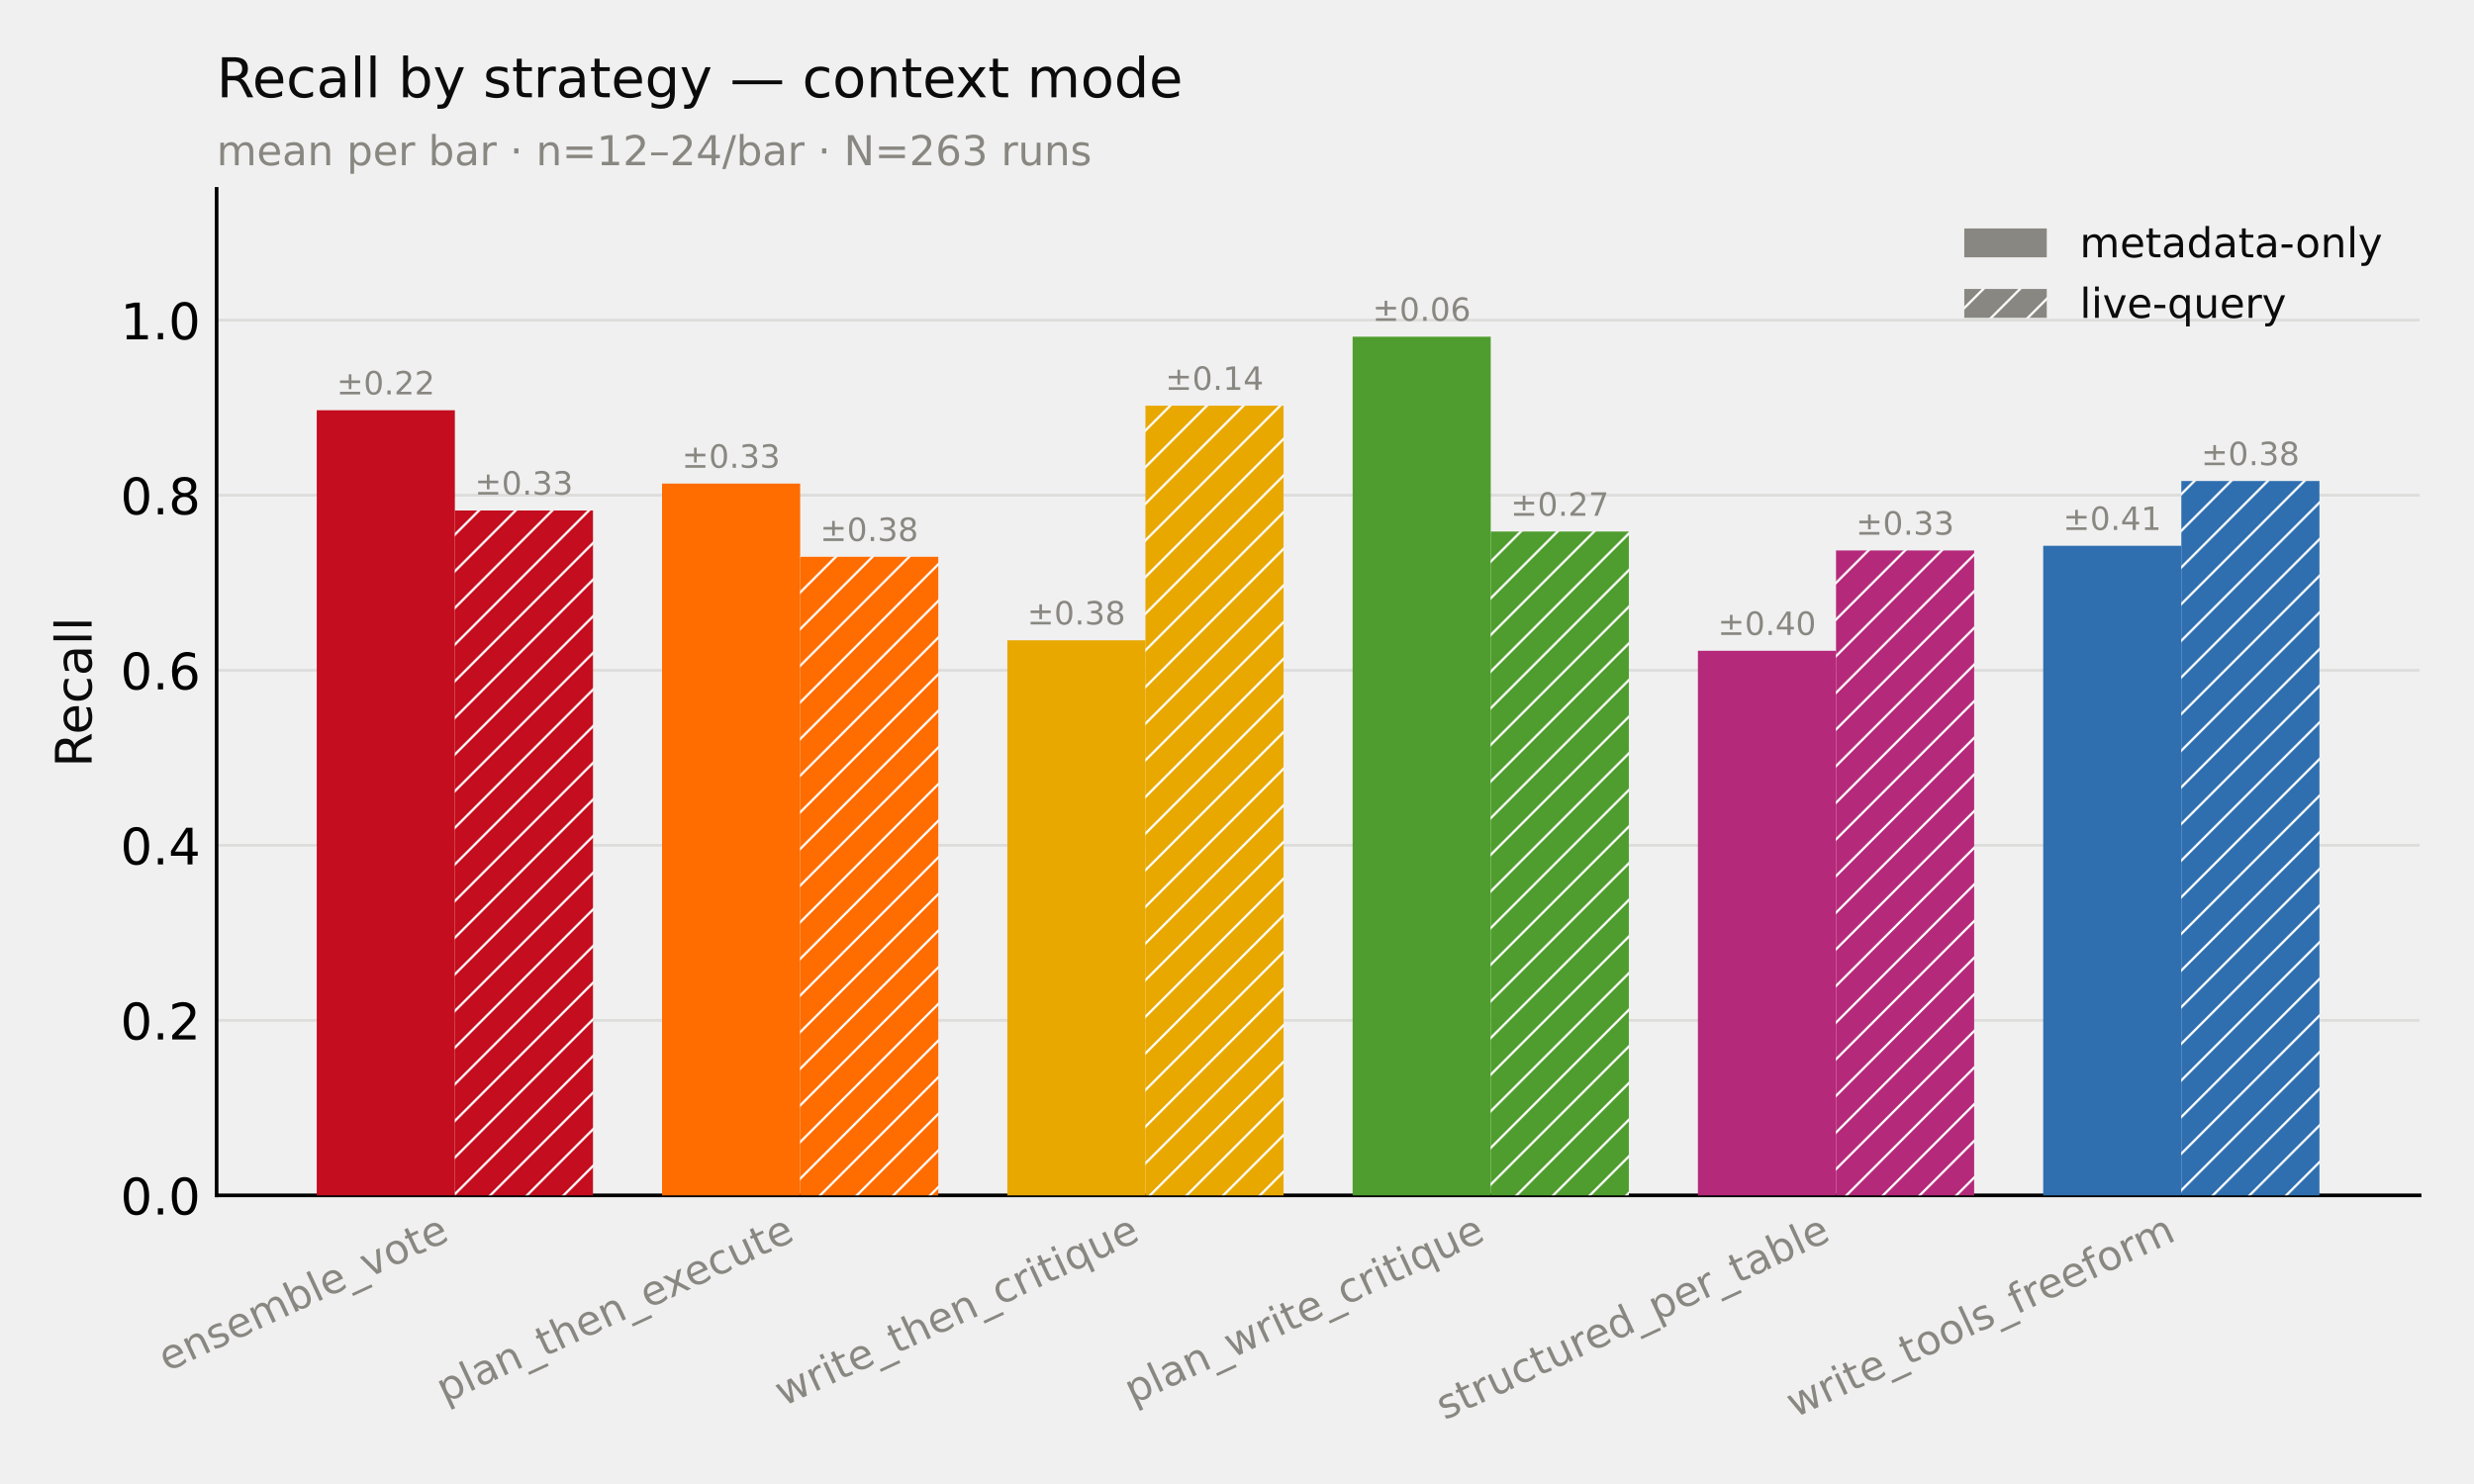
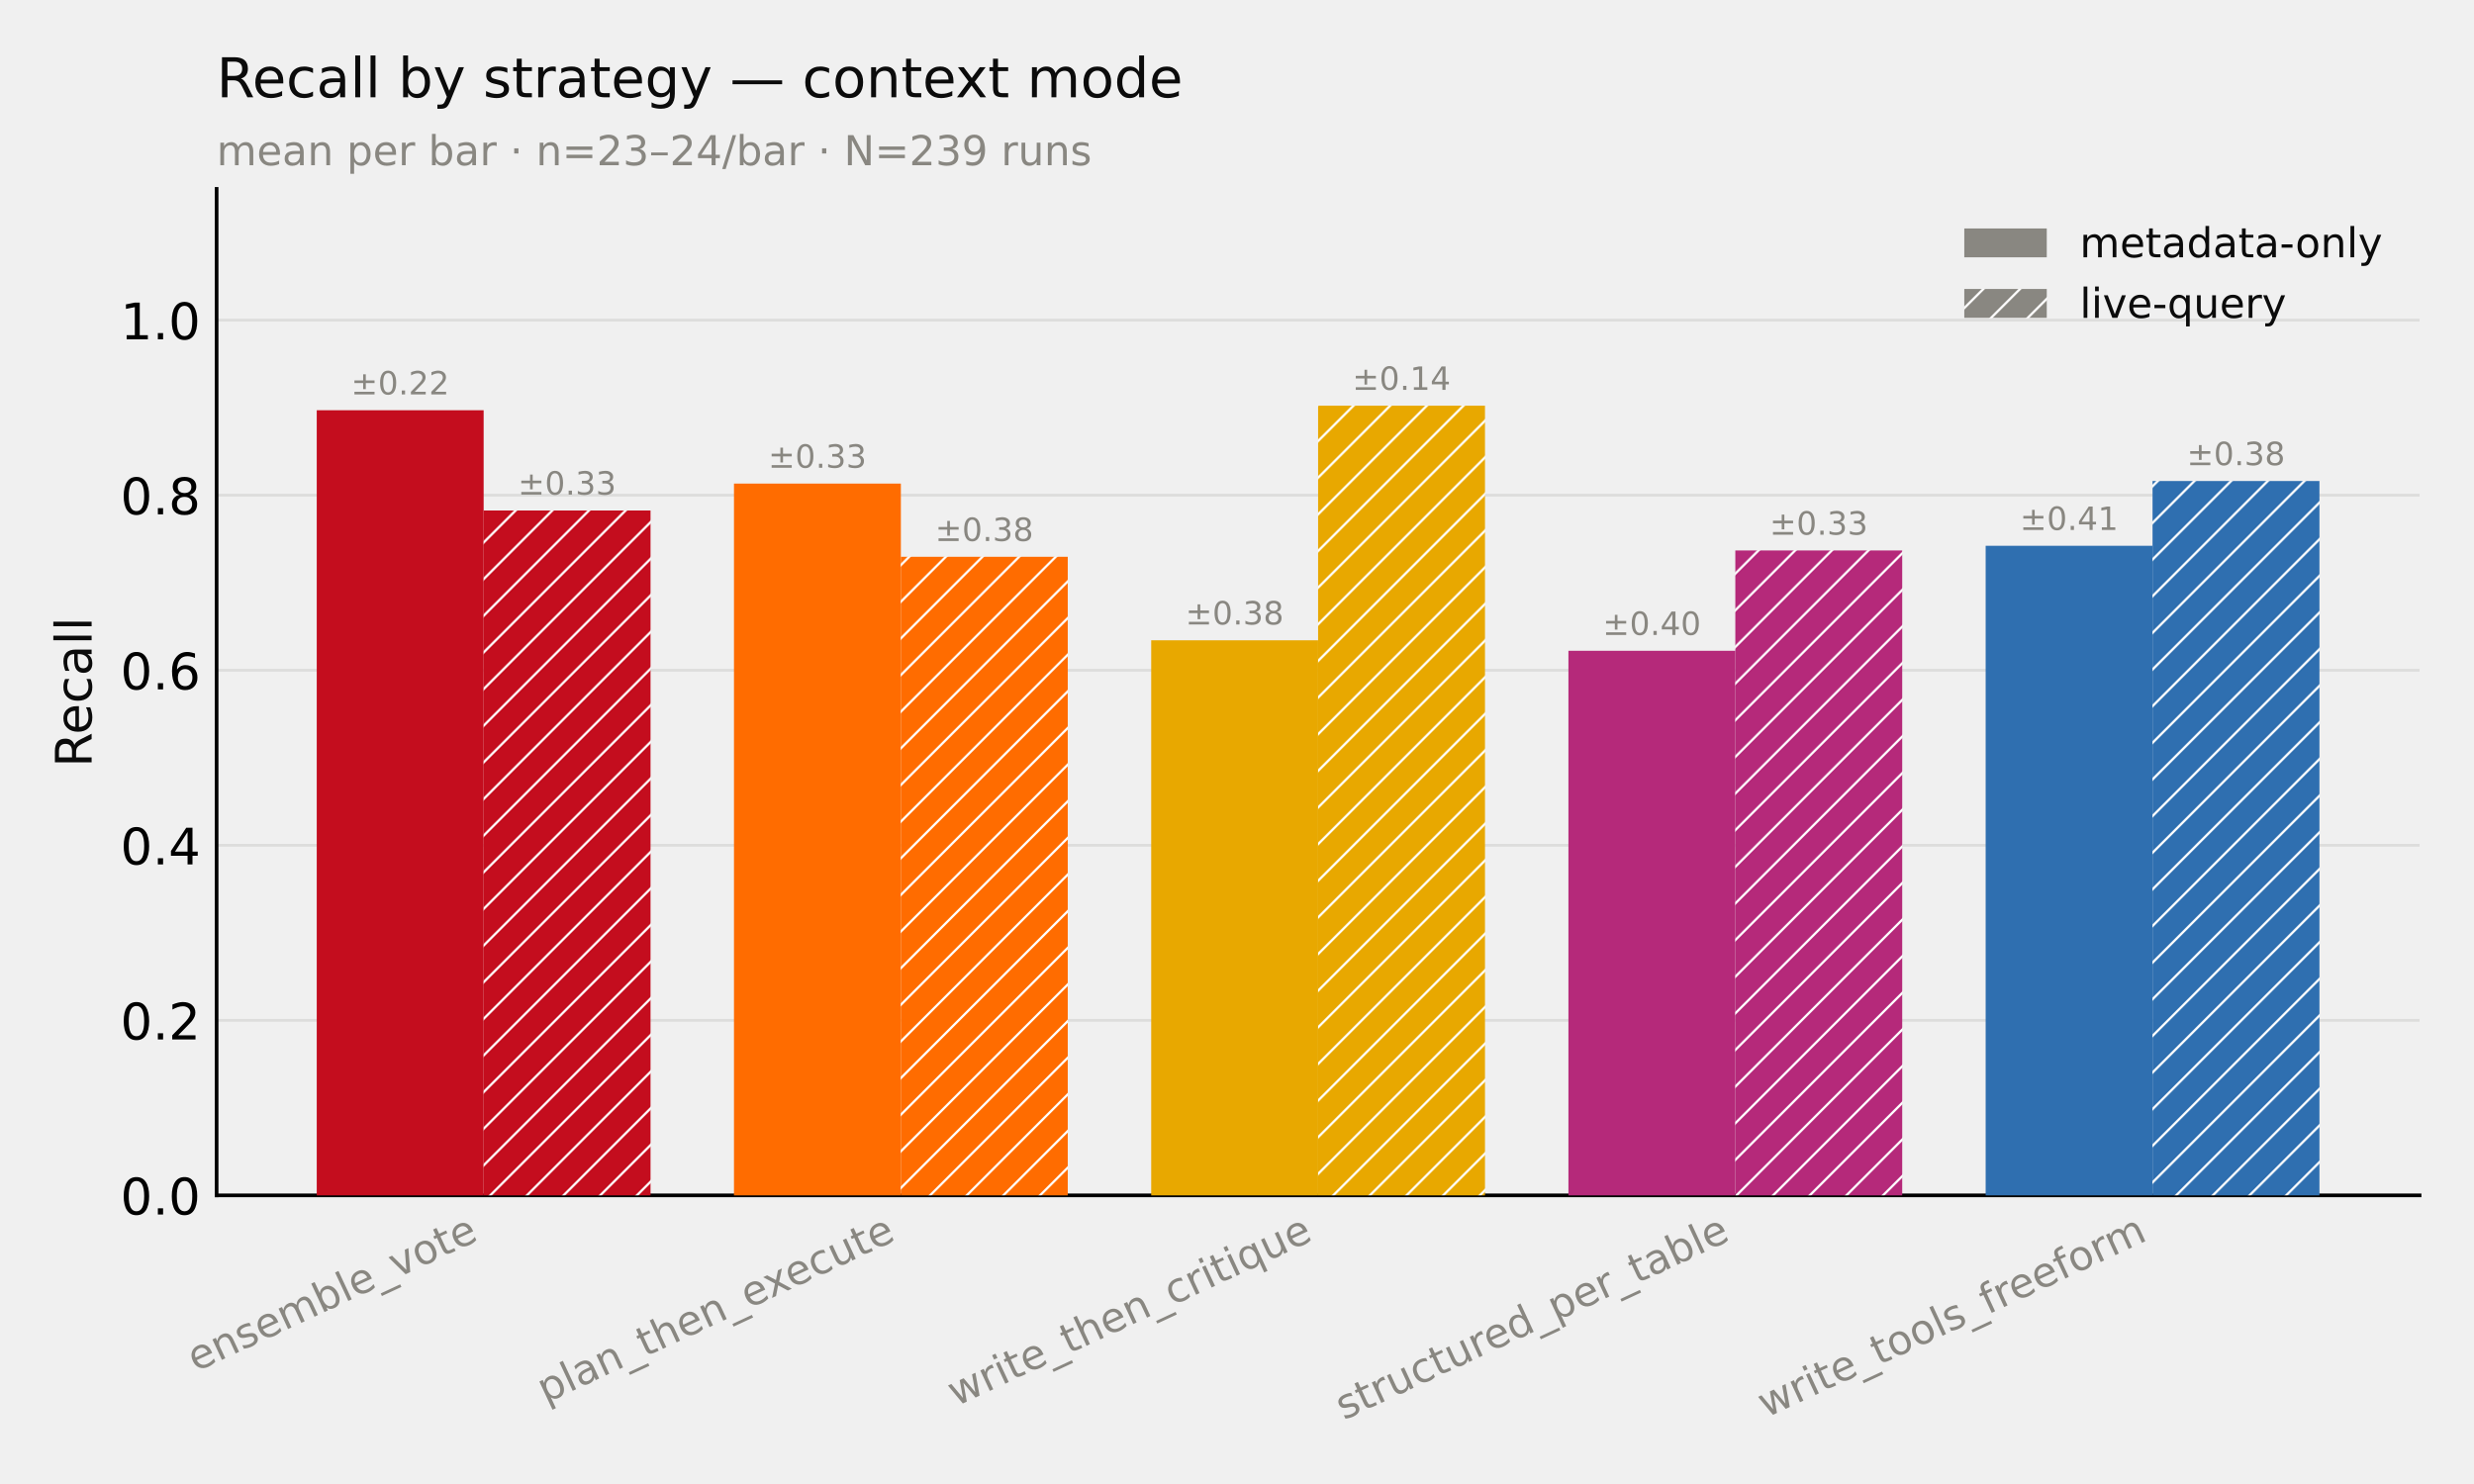
<svg xmlns="http://www.w3.org/2000/svg" width="540pt" height="324pt" viewBox="0 0 540 324" version="1.1">
  <defs>
    <style type="text/css">*{stroke-linejoin: round; stroke-linecap: butt}</style>
  </defs>
  <g id="figure_1">
    <g id="patch_1">
      <path d="M 0 324  L 540 324  L 540 0  L 0 0  L 0 324  z " style="fill: none" />
    </g>
    <g id="axes_1">
      <g id="patch_2">
        <path d="M 47.28 260.982  L 528.12 260.982  L 528.12 41.24  L 47.28 41.24  L 47.28 260.982  z " style="fill: none" />
      </g>
      <g id="matplotlib.axis_1">
        <g id="xtick_1">
          <g id="line2d_1" />
          <g id="text_1">
-             <text style="font-size: 9px; font-family: 'DejaVu Sans', 'Bitstream Vera Sans', 'Computer Modern Sans Serif', 'Lucida Grande', 'Verdana', 'Geneva', 'Lucid', 'Arial', 'Helvetica', 'Avant Garde', sans-serif; fill: #898781" transform="translate(36.40756 299.5812) rotate(-25)">ensemble_vote</text>
+             <text style="font-size: 9px; font-family: 'DejaVu Sans', 'Bitstream Vera Sans', 'Computer Modern Sans Serif', 'Lucida Grande', 'Verdana', 'Geneva', 'Lucid', 'Arial', 'Helvetica', 'Avant Garde', sans-serif; fill: #898781" transform="translate(42.68812 299.5812) rotate(-25)">ensemble_vote</text>
          </g>
        </g>
        <g id="xtick_2">
          <g id="line2d_2" />
          <g id="text_2">
-             <text style="font-size: 9px; font-family: 'DejaVu Sans', 'Bitstream Vera Sans', 'Computer Modern Sans Serif', 'Lucida Grande', 'Verdana', 'Geneva', 'Lucid', 'Arial', 'Helvetica', 'Avant Garde', sans-serif; fill: #898781" transform="translate(97.08959 306.4289) rotate(-25)">plan_then_execute</text>
+             <text style="font-size: 9px; font-family: 'DejaVu Sans', 'Bitstream Vera Sans', 'Computer Modern Sans Serif', 'Lucida Grande', 'Verdana', 'Geneva', 'Lucid', 'Arial', 'Helvetica', 'Avant Garde', sans-serif; fill: #898781" transform="translate(119.0716 306.4289) rotate(-25)">plan_then_execute</text>
          </g>
        </g>
        <g id="xtick_3">
          <g id="line2d_3" />
          <g id="text_3">
-             <text style="font-size: 9px; font-family: 'DejaVu Sans', 'Bitstream Vera Sans', 'Computer Modern Sans Serif', 'Lucida Grande', 'Verdana', 'Geneva', 'Lucid', 'Arial', 'Helvetica', 'Avant Garde', sans-serif; fill: #898781" transform="translate(170.9665 307.1236) rotate(-25)">write_then_critique</text>
+             <text style="font-size: 9px; font-family: 'DejaVu Sans', 'Bitstream Vera Sans', 'Computer Modern Sans Serif', 'Lucida Grande', 'Verdana', 'Geneva', 'Lucid', 'Arial', 'Helvetica', 'Avant Garde', sans-serif; fill: #898781" transform="translate(208.6499 307.1236) rotate(-25)">write_then_critique</text>
          </g>
        </g>
        <g id="xtick_4">
          <g id="line2d_4" />
          <g id="text_4">
-             <text style="font-size: 9px; font-family: 'DejaVu Sans', 'Bitstream Vera Sans', 'Computer Modern Sans Serif', 'Lucida Grande', 'Verdana', 'Geneva', 'Lucid', 'Arial', 'Helvetica', 'Avant Garde', sans-serif; fill: #898781" transform="translate(247.2764 306.6838) rotate(-25)">plan_write_critique</text>
+             <text style="font-size: 9px; font-family: 'DejaVu Sans', 'Bitstream Vera Sans', 'Computer Modern Sans Serif', 'Lucida Grande', 'Verdana', 'Geneva', 'Lucid', 'Arial', 'Helvetica', 'Avant Garde', sans-serif; fill: #898781" transform="translate(293.3163 310.1088) rotate(-25)">structured_per_table</text>
          </g>
        </g>
        <g id="xtick_5">
          <g id="line2d_5" />
          <g id="text_5">
-             <text style="font-size: 9px; font-family: 'DejaVu Sans', 'Bitstream Vera Sans', 'Computer Modern Sans Serif', 'Lucida Grande', 'Verdana', 'Geneva', 'Lucid', 'Arial', 'Helvetica', 'Avant Garde', sans-serif; fill: #898781" transform="translate(315.2982 310.1088) rotate(-25)">structured_per_table</text>
-           </g>
-         </g>
-         <g id="xtick_6">
-           <g id="line2d_6" />
-           <g id="text_6">
-             <text style="font-size: 9px; font-family: 'DejaVu Sans', 'Bitstream Vera Sans', 'Computer Modern Sans Serif', 'Lucida Grande', 'Verdana', 'Geneva', 'Lucid', 'Arial', 'Helvetica', 'Avant Garde', sans-serif; fill: #898781" transform="translate(391.7649 309.5959) rotate(-25)">write_tools_freeform</text>
+             <text style="font-size: 9px; font-family: 'DejaVu Sans', 'Bitstream Vera Sans', 'Computer Modern Sans Serif', 'Lucida Grande', 'Verdana', 'Geneva', 'Lucid', 'Arial', 'Helvetica', 'Avant Garde', sans-serif; fill: #898781" transform="translate(385.4843 309.5959) rotate(-25)">write_tools_freeform</text>
          </g>
        </g>
      </g>
      <g id="matplotlib.axis_2">
        <g id="ytick_1">
-           <g id="line2d_7">
+           <g id="line2d_6">
            <path d="M 47.28 260.982  L 528.12 260.982  " clip-path="url(#pf2c63553e9)" style="fill: none; stroke: #898781; stroke-opacity: 0.18; stroke-width: 0.6; stroke-linecap: square" />
          </g>
-           <g id="line2d_8" />
+           <g id="line2d_7" />
+           <g id="text_6">
+             <text style="font-size: 11px; font-family: 'DejaVu Sans', 'Bitstream Vera Sans', 'Computer Modern Sans Serif', 'Lucida Grande', 'Verdana', 'Geneva', 'Lucid', 'Arial', 'Helvetica', 'Avant Garde', sans-serif; text-anchor: end" x="43.78" y="265.161" transform="rotate(-0 43.78 265.1614)">0.0</text>
+           </g>
+         </g>
+         <g id="ytick_2">
+           <g id="line2d_8">
+             <path d="M 47.28 222.766  L 528.12 222.766  " clip-path="url(#pf2c63553e9)" style="fill: none; stroke: #898781; stroke-opacity: 0.18; stroke-width: 0.6; stroke-linecap: square" />
+           </g>
+           <g id="line2d_9" />
          <g id="text_7">
-             <text style="font-size: 11px; font-family: 'DejaVu Sans', 'Bitstream Vera Sans', 'Computer Modern Sans Serif', 'Lucida Grande', 'Verdana', 'Geneva', 'Lucid', 'Arial', 'Helvetica', 'Avant Garde', sans-serif; text-anchor: end" x="43.78" y="265.161" transform="rotate(-0 43.78 265.1614)">0.0</text>
-           </g>
-         </g>
-         <g id="ytick_2">
-           <g id="line2d_9">
-             <path d="M 47.28 222.766  L 528.12 222.766  " clip-path="url(#pf2c63553e9)" style="fill: none; stroke: #898781; stroke-opacity: 0.18; stroke-width: 0.6; stroke-linecap: square" />
-           </g>
-           <g id="line2d_10" />
+             <text style="font-size: 11px; font-family: 'DejaVu Sans', 'Bitstream Vera Sans', 'Computer Modern Sans Serif', 'Lucida Grande', 'Verdana', 'Geneva', 'Lucid', 'Arial', 'Helvetica', 'Avant Garde', sans-serif; text-anchor: end" x="43.78" y="226.945" transform="rotate(-0 43.78 226.9453)">0.2</text>
+           </g>
+         </g>
+         <g id="ytick_3">
+           <g id="line2d_10">
+             <path d="M 47.28 184.55  L 528.12 184.55  " clip-path="url(#pf2c63553e9)" style="fill: none; stroke: #898781; stroke-opacity: 0.18; stroke-width: 0.6; stroke-linecap: square" />
+           </g>
+           <g id="line2d_11" />
          <g id="text_8">
-             <text style="font-size: 11px; font-family: 'DejaVu Sans', 'Bitstream Vera Sans', 'Computer Modern Sans Serif', 'Lucida Grande', 'Verdana', 'Geneva', 'Lucid', 'Arial', 'Helvetica', 'Avant Garde', sans-serif; text-anchor: end" x="43.78" y="226.945" transform="rotate(-0 43.78 226.9453)">0.2</text>
-           </g>
-         </g>
-         <g id="ytick_3">
-           <g id="line2d_11">
-             <path d="M 47.28 184.55  L 528.12 184.55  " clip-path="url(#pf2c63553e9)" style="fill: none; stroke: #898781; stroke-opacity: 0.18; stroke-width: 0.6; stroke-linecap: square" />
-           </g>
-           <g id="line2d_12" />
+             <text style="font-size: 11px; font-family: 'DejaVu Sans', 'Bitstream Vera Sans', 'Computer Modern Sans Serif', 'Lucida Grande', 'Verdana', 'Geneva', 'Lucid', 'Arial', 'Helvetica', 'Avant Garde', sans-serif; text-anchor: end" x="43.78" y="188.729" transform="rotate(-0 43.78 188.7293)">0.4</text>
+           </g>
+         </g>
+         <g id="ytick_4">
+           <g id="line2d_12">
+             <path d="M 47.28 146.334  L 528.12 146.334  " clip-path="url(#pf2c63553e9)" style="fill: none; stroke: #898781; stroke-opacity: 0.18; stroke-width: 0.6; stroke-linecap: square" />
+           </g>
+           <g id="line2d_13" />
          <g id="text_9">
-             <text style="font-size: 11px; font-family: 'DejaVu Sans', 'Bitstream Vera Sans', 'Computer Modern Sans Serif', 'Lucida Grande', 'Verdana', 'Geneva', 'Lucid', 'Arial', 'Helvetica', 'Avant Garde', sans-serif; text-anchor: end" x="43.78" y="188.729" transform="rotate(-0 43.78 188.7293)">0.4</text>
-           </g>
-         </g>
-         <g id="ytick_4">
-           <g id="line2d_13">
-             <path d="M 47.28 146.334  L 528.12 146.334  " clip-path="url(#pf2c63553e9)" style="fill: none; stroke: #898781; stroke-opacity: 0.18; stroke-width: 0.6; stroke-linecap: square" />
-           </g>
-           <g id="line2d_14" />
+             <text style="font-size: 11px; font-family: 'DejaVu Sans', 'Bitstream Vera Sans', 'Computer Modern Sans Serif', 'Lucida Grande', 'Verdana', 'Geneva', 'Lucid', 'Arial', 'Helvetica', 'Avant Garde', sans-serif; text-anchor: end" x="43.78" y="150.513" transform="rotate(-0 43.78 150.5133)">0.6</text>
+           </g>
+         </g>
+         <g id="ytick_5">
+           <g id="line2d_14">
+             <path d="M 47.28 108.118  L 528.12 108.118  " clip-path="url(#pf2c63553e9)" style="fill: none; stroke: #898781; stroke-opacity: 0.18; stroke-width: 0.6; stroke-linecap: square" />
+           </g>
+           <g id="line2d_15" />
          <g id="text_10">
-             <text style="font-size: 11px; font-family: 'DejaVu Sans', 'Bitstream Vera Sans', 'Computer Modern Sans Serif', 'Lucida Grande', 'Verdana', 'Geneva', 'Lucid', 'Arial', 'Helvetica', 'Avant Garde', sans-serif; text-anchor: end" x="43.78" y="150.513" transform="rotate(-0 43.78 150.5133)">0.6</text>
-           </g>
-         </g>
-         <g id="ytick_5">
-           <g id="line2d_15">
-             <path d="M 47.28 108.118  L 528.12 108.118  " clip-path="url(#pf2c63553e9)" style="fill: none; stroke: #898781; stroke-opacity: 0.18; stroke-width: 0.6; stroke-linecap: square" />
-           </g>
-           <g id="line2d_16" />
+             <text style="font-size: 11px; font-family: 'DejaVu Sans', 'Bitstream Vera Sans', 'Computer Modern Sans Serif', 'Lucida Grande', 'Verdana', 'Geneva', 'Lucid', 'Arial', 'Helvetica', 'Avant Garde', sans-serif; text-anchor: end" x="43.78" y="112.297" transform="rotate(-0 43.78 112.2972)">0.8</text>
+           </g>
+         </g>
+         <g id="ytick_6">
+           <g id="line2d_16">
+             <path d="M 47.28 69.902  L 528.12 69.902  " clip-path="url(#pf2c63553e9)" style="fill: none; stroke: #898781; stroke-opacity: 0.18; stroke-width: 0.6; stroke-linecap: square" />
+           </g>
+           <g id="line2d_17" />
          <g id="text_11">
-             <text style="font-size: 11px; font-family: 'DejaVu Sans', 'Bitstream Vera Sans', 'Computer Modern Sans Serif', 'Lucida Grande', 'Verdana', 'Geneva', 'Lucid', 'Arial', 'Helvetica', 'Avant Garde', sans-serif; text-anchor: end" x="43.78" y="112.297" transform="rotate(-0 43.78 112.2972)">0.8</text>
-           </g>
-         </g>
-         <g id="ytick_6">
-           <g id="line2d_17">
-             <path d="M 47.28 69.902  L 528.12 69.902  " clip-path="url(#pf2c63553e9)" style="fill: none; stroke: #898781; stroke-opacity: 0.18; stroke-width: 0.6; stroke-linecap: square" />
-           </g>
-           <g id="line2d_18" />
-           <g id="text_12">
            <text style="font-size: 11px; font-family: 'DejaVu Sans', 'Bitstream Vera Sans', 'Computer Modern Sans Serif', 'Lucida Grande', 'Verdana', 'Geneva', 'Lucid', 'Arial', 'Helvetica', 'Avant Garde', sans-serif; text-anchor: end" x="43.78" y="74.081" transform="rotate(-0 43.78 74.08117)">1.0</text>
          </g>
        </g>
-         <g id="text_13">
+         <g id="text_12">
          <text style="font-size: 11px; font-family: 'DejaVu Sans', 'Bitstream Vera Sans', 'Computer Modern Sans Serif', 'Lucida Grande', 'Verdana', 'Geneva', 'Lucid', 'Arial', 'Helvetica', 'Avant Garde', sans-serif; text-anchor: middle; fill: #0b0b0b" x="19.999" y="151.111" transform="rotate(-90 19.99891 151.1111)">Recall</text>
        </g>
      </g>
      <g id="patch_3">
        <path d="M 47.28 260.982  L 47.28 41.24  " style="fill: none; stroke: #000000; stroke-width: 0.8; stroke-linejoin: miter; stroke-linecap: square" />
      </g>
      <g id="patch_4">
        <path d="M 47.28 260.982  L 528.12 260.982  " style="fill: none; stroke: #000000; stroke-width: 0.8; stroke-linejoin: miter; stroke-linecap: square" />
      </g>
      <g id="patch_5">
-         <path d="M 69.136 260.982  L 99.283 260.982  L 99.283 89.574  L 69.136 89.574  z " clip-path="url(#pf2c63553e9)" style="fill: #c40d1e" />
+         <path d="M 69.136 260.982  L 105.564 260.982  L 105.564 89.574  L 69.136 89.574  z " clip-path="url(#pf2c63553e9)" style="fill: #c40d1e" />
      </g>
      <g id="patch_6">
-         <path d="M 144.503 260.982  L 174.65 260.982  L 174.65 105.579  L 144.503 105.579  z " clip-path="url(#pf2c63553e9)" style="fill: #ff6c00" />
+         <path d="M 160.205 260.982  L 196.632 260.982  L 196.632 105.579  L 160.205 105.579  z " clip-path="url(#pf2c63553e9)" style="fill: #ff6c00" />
      </g>
      <g id="patch_7">
-         <path d="M 219.87 260.982  L 250.017 260.982  L 250.017 139.798  L 219.87 139.798  z " clip-path="url(#pf2c63553e9)" style="fill: #e8a800" />
+         <path d="M 251.273 260.982  L 287.7 260.982  L 287.7 139.798  L 251.273 139.798  z " clip-path="url(#pf2c63553e9)" style="fill: #e8a800" />
      </g>
      <g id="patch_8">
-         <path d="M 295.237 260.982  L 325.383 260.982  L 325.383 73.511  L 295.237 73.511  z " clip-path="url(#pf2c63553e9)" style="fill: #4f9d2e" />
+         <path d="M 342.341 260.982  L 378.768 260.982  L 378.768 142.078  L 342.341 142.078  z " clip-path="url(#pf2c63553e9)" style="fill: #b5297a" />
      </g>
      <g id="patch_9">
-         <path d="M 370.603 260.982  L 400.75 260.982  L 400.75 142.078  L 370.603 142.078  z " clip-path="url(#pf2c63553e9)" style="fill: #b5297a" />
+         <path d="M 433.409 260.982  L 469.836 260.982  L 469.836 119.156  L 433.409 119.156  z " clip-path="url(#pf2c63553e9)" style="fill: #2f6fb0" />
      </g>
      <g id="patch_10">
-         <path d="M 445.97 260.982  L 476.117 260.982  L 476.117 119.156  L 445.97 119.156  z " clip-path="url(#pf2c63553e9)" style="fill: #2f6fb0" />
+         <path d="M 105.564 260.982  L 141.991 260.982  L 141.991 111.452  L 105.564 111.452  z " clip-path="url(#pf2c63553e9)" style="fill: url(#h76be909257)" />
      </g>
      <g id="patch_11">
-         <path d="M 99.283 260.982  L 129.43 260.982  L 129.43 111.452  L 99.283 111.452  z " clip-path="url(#pf2c63553e9)" style="fill: url(#h76be909257)" />
+         <path d="M 196.632 260.982  L 233.059 260.982  L 233.059 121.571  L 196.632 121.571  z " clip-path="url(#pf2c63553e9)" style="fill: url(#h1bfc4a4b74)" />
      </g>
      <g id="patch_12">
-         <path d="M 174.65 260.982  L 204.797 260.982  L 204.797 121.571  L 174.65 121.571  z " clip-path="url(#pf2c63553e9)" style="fill: url(#h1bfc4a4b74)" />
+         <path d="M 287.7 260.982  L 324.127 260.982  L 324.127 88.576  L 287.7 88.576  z " clip-path="url(#pf2c63553e9)" style="fill: url(#h9e0bf42240)" />
      </g>
      <g id="patch_13">
-         <path d="M 250.017 260.982  L 280.163 260.982  L 280.163 88.576  L 250.017 88.576  z " clip-path="url(#pf2c63553e9)" style="fill: url(#h9e0bf42240)" />
+         <path d="M 378.768 260.982  L 415.195 260.982  L 415.195 120.188  L 378.768 120.188  z " clip-path="url(#pf2c63553e9)" style="fill: url(#he59ce5a9c2)" />
      </g>
      <g id="patch_14">
-         <path d="M 325.383 260.982  L 355.53 260.982  L 355.53 116.054  L 325.383 116.054  z " clip-path="url(#pf2c63553e9)" style="fill: url(#hfa542c0d05)" />
-       </g>
-       <g id="patch_15">
-         <path d="M 400.75 260.982  L 430.897 260.982  L 430.897 120.188  L 400.75 120.188  z " clip-path="url(#pf2c63553e9)" style="fill: url(#he59ce5a9c2)" />
-       </g>
-       <g id="patch_16">
-         <path d="M 476.117 260.982  L 506.264 260.982  L 506.264 105.016  L 476.117 105.016  z " clip-path="url(#pf2c63553e9)" style="fill: url(#h8806979efd)" />
+         <path d="M 469.836 260.982  L 506.264 260.982  L 506.264 105.016  L 469.836 105.016  z " clip-path="url(#pf2c63553e9)" style="fill: url(#h8806979efd)" />
+       </g>
+       <g id="text_13">
+         <text style="font-size: 7px; font-family: 'DejaVu Sans', 'Bitstream Vera Sans', 'Computer Modern Sans Serif', 'Lucida Grande', 'Verdana', 'Geneva', 'Lucid', 'Arial', 'Helvetica', 'Avant Garde', sans-serif; text-anchor: middle; fill: #898781" x="87.35" y="86.118" transform="rotate(-0 87.35 86.11774)">±0.22</text>
      </g>
      <g id="text_14">
-         <text style="font-size: 7px; font-family: 'DejaVu Sans', 'Bitstream Vera Sans', 'Computer Modern Sans Serif', 'Lucida Grande', 'Verdana', 'Geneva', 'Lucid', 'Arial', 'Helvetica', 'Avant Garde', sans-serif; text-anchor: middle; fill: #898781" x="84.21" y="86.118" transform="rotate(-0 84.20972 86.11774)">±0.22</text>
+         <text style="font-size: 7px; font-family: 'DejaVu Sans', 'Bitstream Vera Sans', 'Computer Modern Sans Serif', 'Lucida Grande', 'Verdana', 'Geneva', 'Lucid', 'Arial', 'Helvetica', 'Avant Garde', sans-serif; text-anchor: middle; fill: #898781" x="178.418" y="102.123" transform="rotate(-0 178.4182 102.1233)">±0.33</text>
      </g>
      <g id="text_15">
-         <text style="font-size: 7px; font-family: 'DejaVu Sans', 'Bitstream Vera Sans', 'Computer Modern Sans Serif', 'Lucida Grande', 'Verdana', 'Geneva', 'Lucid', 'Arial', 'Helvetica', 'Avant Garde', sans-serif; text-anchor: middle; fill: #898781" x="159.576" y="102.123" transform="rotate(-0 159.5765 102.1233)">±0.33</text>
+         <text style="font-size: 7px; font-family: 'DejaVu Sans', 'Bitstream Vera Sans', 'Computer Modern Sans Serif', 'Lucida Grande', 'Verdana', 'Geneva', 'Lucid', 'Arial', 'Helvetica', 'Avant Garde', sans-serif; text-anchor: middle; fill: #898781" x="269.486" y="136.343" transform="rotate(-0 269.4864 136.3426)">±0.38</text>
      </g>
      <g id="text_16">
-         <text style="font-size: 7px; font-family: 'DejaVu Sans', 'Bitstream Vera Sans', 'Computer Modern Sans Serif', 'Lucida Grande', 'Verdana', 'Geneva', 'Lucid', 'Arial', 'Helvetica', 'Avant Garde', sans-serif; text-anchor: middle; fill: #898781" x="234.943" y="136.343" transform="rotate(-0 234.9433 136.3426)">±0.38</text>
+         <text style="font-size: 7px; font-family: 'DejaVu Sans', 'Bitstream Vera Sans', 'Computer Modern Sans Serif', 'Lucida Grande', 'Verdana', 'Geneva', 'Lucid', 'Arial', 'Helvetica', 'Avant Garde', sans-serif; text-anchor: middle; fill: #898781" x="360.555" y="138.622" transform="rotate(-0 360.5545 138.6219)">±0.40</text>
      </g>
      <g id="text_17">
-         <text style="font-size: 7px; font-family: 'DejaVu Sans', 'Bitstream Vera Sans', 'Computer Modern Sans Serif', 'Lucida Grande', 'Verdana', 'Geneva', 'Lucid', 'Arial', 'Helvetica', 'Avant Garde', sans-serif; text-anchor: middle; fill: #898781" x="310.31" y="70.055" transform="rotate(-0 310.31 70.05491)">±0.06</text>
+         <text style="font-size: 7px; font-family: 'DejaVu Sans', 'Bitstream Vera Sans', 'Computer Modern Sans Serif', 'Lucida Grande', 'Verdana', 'Geneva', 'Lucid', 'Arial', 'Helvetica', 'Avant Garde', sans-serif; text-anchor: middle; fill: #898781" x="451.623" y="115.701" transform="rotate(-0 451.6227 115.7007)">±0.41</text>
      </g>
      <g id="text_18">
-         <text style="font-size: 7px; font-family: 'DejaVu Sans', 'Bitstream Vera Sans', 'Computer Modern Sans Serif', 'Lucida Grande', 'Verdana', 'Geneva', 'Lucid', 'Arial', 'Helvetica', 'Avant Garde', sans-serif; text-anchor: middle; fill: #898781" x="385.677" y="138.622" transform="rotate(-0 385.6768 138.6219)">±0.40</text>
+         <text style="font-size: 7px; font-family: 'DejaVu Sans', 'Bitstream Vera Sans', 'Computer Modern Sans Serif', 'Lucida Grande', 'Verdana', 'Geneva', 'Lucid', 'Arial', 'Helvetica', 'Avant Garde', sans-serif; text-anchor: middle; fill: #898781" x="123.777" y="107.996" transform="rotate(-0 123.7773 107.9958)">±0.33</text>
      </g>
      <g id="text_19">
-         <text style="font-size: 7px; font-family: 'DejaVu Sans', 'Bitstream Vera Sans', 'Computer Modern Sans Serif', 'Lucida Grande', 'Verdana', 'Geneva', 'Lucid', 'Arial', 'Helvetica', 'Avant Garde', sans-serif; text-anchor: middle; fill: #898781" x="461.044" y="115.701" transform="rotate(-0 461.0436 115.7007)">±0.41</text>
+         <text style="font-size: 7px; font-family: 'DejaVu Sans', 'Bitstream Vera Sans', 'Computer Modern Sans Serif', 'Lucida Grande', 'Verdana', 'Geneva', 'Lucid', 'Arial', 'Helvetica', 'Avant Garde', sans-serif; text-anchor: middle; fill: #898781" x="214.845" y="118.115" transform="rotate(-0 214.8455 118.1151)">±0.38</text>
      </g>
      <g id="text_20">
-         <text style="font-size: 7px; font-family: 'DejaVu Sans', 'Bitstream Vera Sans', 'Computer Modern Sans Serif', 'Lucida Grande', 'Verdana', 'Geneva', 'Lucid', 'Arial', 'Helvetica', 'Avant Garde', sans-serif; text-anchor: middle; fill: #898781" x="114.356" y="107.996" transform="rotate(-0 114.3564 107.9958)">±0.33</text>
+         <text style="font-size: 7px; font-family: 'DejaVu Sans', 'Bitstream Vera Sans', 'Computer Modern Sans Serif', 'Lucida Grande', 'Verdana', 'Geneva', 'Lucid', 'Arial', 'Helvetica', 'Avant Garde', sans-serif; text-anchor: middle; fill: #898781" x="305.914" y="85.121" transform="rotate(-0 305.9136 85.12056)">±0.14</text>
      </g>
      <g id="text_21">
-         <text style="font-size: 7px; font-family: 'DejaVu Sans', 'Bitstream Vera Sans', 'Computer Modern Sans Serif', 'Lucida Grande', 'Verdana', 'Geneva', 'Lucid', 'Arial', 'Helvetica', 'Avant Garde', sans-serif; text-anchor: middle; fill: #898781" x="189.723" y="118.115" transform="rotate(-0 189.7232 118.1151)">±0.38</text>
+         <text style="font-size: 7px; font-family: 'DejaVu Sans', 'Bitstream Vera Sans', 'Computer Modern Sans Serif', 'Lucida Grande', 'Verdana', 'Geneva', 'Lucid', 'Arial', 'Helvetica', 'Avant Garde', sans-serif; text-anchor: middle; fill: #898781" x="396.982" y="116.733" transform="rotate(-0 396.9818 116.7325)">±0.33</text>
      </g>
      <g id="text_22">
-         <text style="font-size: 7px; font-family: 'DejaVu Sans', 'Bitstream Vera Sans', 'Computer Modern Sans Serif', 'Lucida Grande', 'Verdana', 'Geneva', 'Lucid', 'Arial', 'Helvetica', 'Avant Garde', sans-serif; text-anchor: middle; fill: #898781" x="265.09" y="85.121" transform="rotate(-0 265.09 85.12056)">±0.14</text>
+         <text style="font-size: 7px; font-family: 'DejaVu Sans', 'Bitstream Vera Sans', 'Computer Modern Sans Serif', 'Lucida Grande', 'Verdana', 'Geneva', 'Lucid', 'Arial', 'Helvetica', 'Avant Garde', sans-serif; text-anchor: middle; fill: #898781" x="488.05" y="101.56" transform="rotate(-0 488.05 101.5604)">±0.38</text>
      </g>
      <g id="text_23">
-         <text style="font-size: 7px; font-family: 'DejaVu Sans', 'Bitstream Vera Sans', 'Computer Modern Sans Serif', 'Lucida Grande', 'Verdana', 'Geneva', 'Lucid', 'Arial', 'Helvetica', 'Avant Garde', sans-serif; text-anchor: middle; fill: #898781" x="340.457" y="112.598" transform="rotate(-0 340.4567 112.5982)">±0.27</text>
+         <text style="font-size: 9px; font-family: 'DejaVu Sans', 'Bitstream Vera Sans', 'Computer Modern Sans Serif', 'Lucida Grande', 'Verdana', 'Geneva', 'Lucid', 'Arial', 'Helvetica', 'Avant Garde', sans-serif; text-anchor: start; fill: #898781" x="47.28" y="36.072" transform="rotate(-0 47.28 36.07215)">mean per bar · n=23–24/bar · N=239 runs</text>
      </g>
      <g id="text_24">
-         <text style="font-size: 7px; font-family: 'DejaVu Sans', 'Bitstream Vera Sans', 'Computer Modern Sans Serif', 'Lucida Grande', 'Verdana', 'Geneva', 'Lucid', 'Arial', 'Helvetica', 'Avant Garde', sans-serif; text-anchor: middle; fill: #898781" x="415.824" y="116.733" transform="rotate(-0 415.8235 116.7325)">±0.33</text>
-       </g>
-       <g id="text_25">
-         <text style="font-size: 7px; font-family: 'DejaVu Sans', 'Bitstream Vera Sans', 'Computer Modern Sans Serif', 'Lucida Grande', 'Verdana', 'Geneva', 'Lucid', 'Arial', 'Helvetica', 'Avant Garde', sans-serif; text-anchor: middle; fill: #898781" x="491.19" y="101.56" transform="rotate(-0 491.1903 101.5604)">±0.38</text>
-       </g>
-       <g id="text_26">
-         <text style="font-size: 9px; font-family: 'DejaVu Sans', 'Bitstream Vera Sans', 'Computer Modern Sans Serif', 'Lucida Grande', 'Verdana', 'Geneva', 'Lucid', 'Arial', 'Helvetica', 'Avant Garde', sans-serif; text-anchor: start; fill: #898781" x="47.28" y="36.072" transform="rotate(-0 47.28 36.07215)">mean per bar · n=12–24/bar · N=263 runs</text>
-       </g>
-       <g id="text_27">
        <text style="font-size: 12px; font-family: 'DejaVu Sans', 'Bitstream Vera Sans', 'Computer Modern Sans Serif', 'Lucida Grande', 'Verdana', 'Geneva', 'Lucid', 'Arial', 'Helvetica', 'Avant Garde', sans-serif; text-anchor: start; fill: #0b0b0b" x="47.28" y="21.24" transform="rotate(-0 47.28 21.24)">Recall by strategy — context mode</text>
      </g>
      <g id="legend_1">
-         <g id="patch_17">
+         <g id="patch_15">
          <path d="M 428.746 56.179  L 446.746 56.179  L 446.746 49.879  L 428.746 49.879  z " style="fill: #898781" />
        </g>
-         <g id="text_28">
+         <g id="text_25">
          <text style="font-size: 9px; font-family: 'DejaVu Sans', 'Bitstream Vera Sans', 'Computer Modern Sans Serif', 'Lucida Grande', 'Verdana', 'Geneva', 'Lucid', 'Arial', 'Helvetica', 'Avant Garde', sans-serif; text-anchor: start; fill: #0b0b0b" x="453.946" y="56.179" transform="rotate(-0 453.9459 56.17859)">metadata-only</text>
        </g>
-         <g id="patch_18">
+         <g id="patch_16">
          <path d="M 428.746 69.389  L 446.746 69.389  L 446.746 63.089  L 428.746 63.089  z " style="fill: url(#hccc585c286)" />
        </g>
-         <g id="text_29">
+         <g id="text_26">
          <text style="font-size: 9px; font-family: 'DejaVu Sans', 'Bitstream Vera Sans', 'Computer Modern Sans Serif', 'Lucida Grande', 'Verdana', 'Geneva', 'Lucid', 'Arial', 'Helvetica', 'Avant Garde', sans-serif; text-anchor: start; fill: #0b0b0b" x="453.946" y="69.389" transform="rotate(-0 453.9459 69.38891)">live-query</text>
        </g>
      </g>
    </g>
  </g>
  <defs>
    <clipPath id="pf2c63553e9">
      <rect x="47.28" y="41.24" width="480.84" height="219.742" />
    </clipPath>
  </defs>
  <defs>
    <pattern id="h76be909257" patternUnits="userSpaceOnUse" x="0" y="0" width="72" height="72">
      <rect x="0" y="0" width="73" height="73" fill="#c40d1e" />
      <path d="M -36 36  L 36 -36  M -32 40  L 40 -32  M -28 44  L 44 -28  M -24 48  L 48 -24  M -20 52  L 52 -20  M -16 56  L 56 -16  M -12 60  L 60 -12  M -8 64  L 64 -8  M -4 68  L 68 -4  M 0 72  L 72 0  M 4 76  L 76 4  M 8 80  L 80 8  M 12 84  L 84 12  M 16 88  L 88 16  M 20 92  L 92 20  M 24 96  L 96 24  M 28 100  L 100 28  M 32 104  L 104 32  M 36 108  L 108 36  " style="fill: #ffffff; stroke: #ffffff; stroke-width: 0.5; stroke-linecap: butt; stroke-linejoin: miter" />
    </pattern>
    <pattern id="h1bfc4a4b74" patternUnits="userSpaceOnUse" x="0" y="0" width="72" height="72">
      <rect x="0" y="0" width="73" height="73" fill="#ff6c00" />
      <path d="M -36 36  L 36 -36  M -32 40  L 40 -32  M -28 44  L 44 -28  M -24 48  L 48 -24  M -20 52  L 52 -20  M -16 56  L 56 -16  M -12 60  L 60 -12  M -8 64  L 64 -8  M -4 68  L 68 -4  M 0 72  L 72 0  M 4 76  L 76 4  M 8 80  L 80 8  M 12 84  L 84 12  M 16 88  L 88 16  M 20 92  L 92 20  M 24 96  L 96 24  M 28 100  L 100 28  M 32 104  L 104 32  M 36 108  L 108 36  " style="fill: #ffffff; stroke: #ffffff; stroke-width: 0.5; stroke-linecap: butt; stroke-linejoin: miter" />
    </pattern>
    <pattern id="h9e0bf42240" patternUnits="userSpaceOnUse" x="0" y="0" width="72" height="72">
      <rect x="0" y="0" width="73" height="73" fill="#e8a800" />
      <path d="M -36 36  L 36 -36  M -32 40  L 40 -32  M -28 44  L 44 -28  M -24 48  L 48 -24  M -20 52  L 52 -20  M -16 56  L 56 -16  M -12 60  L 60 -12  M -8 64  L 64 -8  M -4 68  L 68 -4  M 0 72  L 72 0  M 4 76  L 76 4  M 8 80  L 80 8  M 12 84  L 84 12  M 16 88  L 88 16  M 20 92  L 92 20  M 24 96  L 96 24  M 28 100  L 100 28  M 32 104  L 104 32  M 36 108  L 108 36  " style="fill: #ffffff; stroke: #ffffff; stroke-width: 0.5; stroke-linecap: butt; stroke-linejoin: miter" />
    </pattern>
-     <pattern id="hfa542c0d05" patternUnits="userSpaceOnUse" x="0" y="0" width="72" height="72">
-       <rect x="0" y="0" width="73" height="73" fill="#4f9d2e" />
-       <path d="M -36 36  L 36 -36  M -32 40  L 40 -32  M -28 44  L 44 -28  M -24 48  L 48 -24  M -20 52  L 52 -20  M -16 56  L 56 -16  M -12 60  L 60 -12  M -8 64  L 64 -8  M -4 68  L 68 -4  M 0 72  L 72 0  M 4 76  L 76 4  M 8 80  L 80 8  M 12 84  L 84 12  M 16 88  L 88 16  M 20 92  L 92 20  M 24 96  L 96 24  M 28 100  L 100 28  M 32 104  L 104 32  M 36 108  L 108 36  " style="fill: #ffffff; stroke: #ffffff; stroke-width: 0.5; stroke-linecap: butt; stroke-linejoin: miter" />
-     </pattern>
    <pattern id="he59ce5a9c2" patternUnits="userSpaceOnUse" x="0" y="0" width="72" height="72">
      <rect x="0" y="0" width="73" height="73" fill="#b5297a" />
      <path d="M -36 36  L 36 -36  M -32 40  L 40 -32  M -28 44  L 44 -28  M -24 48  L 48 -24  M -20 52  L 52 -20  M -16 56  L 56 -16  M -12 60  L 60 -12  M -8 64  L 64 -8  M -4 68  L 68 -4  M 0 72  L 72 0  M 4 76  L 76 4  M 8 80  L 80 8  M 12 84  L 84 12  M 16 88  L 88 16  M 20 92  L 92 20  M 24 96  L 96 24  M 28 100  L 100 28  M 32 104  L 104 32  M 36 108  L 108 36  " style="fill: #ffffff; stroke: #ffffff; stroke-width: 0.5; stroke-linecap: butt; stroke-linejoin: miter" />
    </pattern>
    <pattern id="h8806979efd" patternUnits="userSpaceOnUse" x="0" y="0" width="72" height="72">
      <rect x="0" y="0" width="73" height="73" fill="#2f6fb0" />
      <path d="M -36 36  L 36 -36  M -32 40  L 40 -32  M -28 44  L 44 -28  M -24 48  L 48 -24  M -20 52  L 52 -20  M -16 56  L 56 -16  M -12 60  L 60 -12  M -8 64  L 64 -8  M -4 68  L 68 -4  M 0 72  L 72 0  M 4 76  L 76 4  M 8 80  L 80 8  M 12 84  L 84 12  M 16 88  L 88 16  M 20 92  L 92 20  M 24 96  L 96 24  M 28 100  L 100 28  M 32 104  L 104 32  M 36 108  L 108 36  " style="fill: #ffffff; stroke: #ffffff; stroke-width: 0.5; stroke-linecap: butt; stroke-linejoin: miter" />
    </pattern>
    <pattern id="hccc585c286" patternUnits="userSpaceOnUse" x="0" y="0" width="72" height="72">
      <rect x="0" y="0" width="73" height="73" fill="#898781" />
      <path d="M -36 36  L 36 -36  M -32 40  L 40 -32  M -28 44  L 44 -28  M -24 48  L 48 -24  M -20 52  L 52 -20  M -16 56  L 56 -16  M -12 60  L 60 -12  M -8 64  L 64 -8  M -4 68  L 68 -4  M 0 72  L 72 0  M 4 76  L 76 4  M 8 80  L 80 8  M 12 84  L 84 12  M 16 88  L 88 16  M 20 92  L 92 20  M 24 96  L 96 24  M 28 100  L 100 28  M 32 104  L 104 32  M 36 108  L 108 36  " style="fill: #ffffff; stroke: #ffffff; stroke-width: 0.5; stroke-linecap: butt; stroke-linejoin: miter" />
    </pattern>
  </defs>
</svg>
